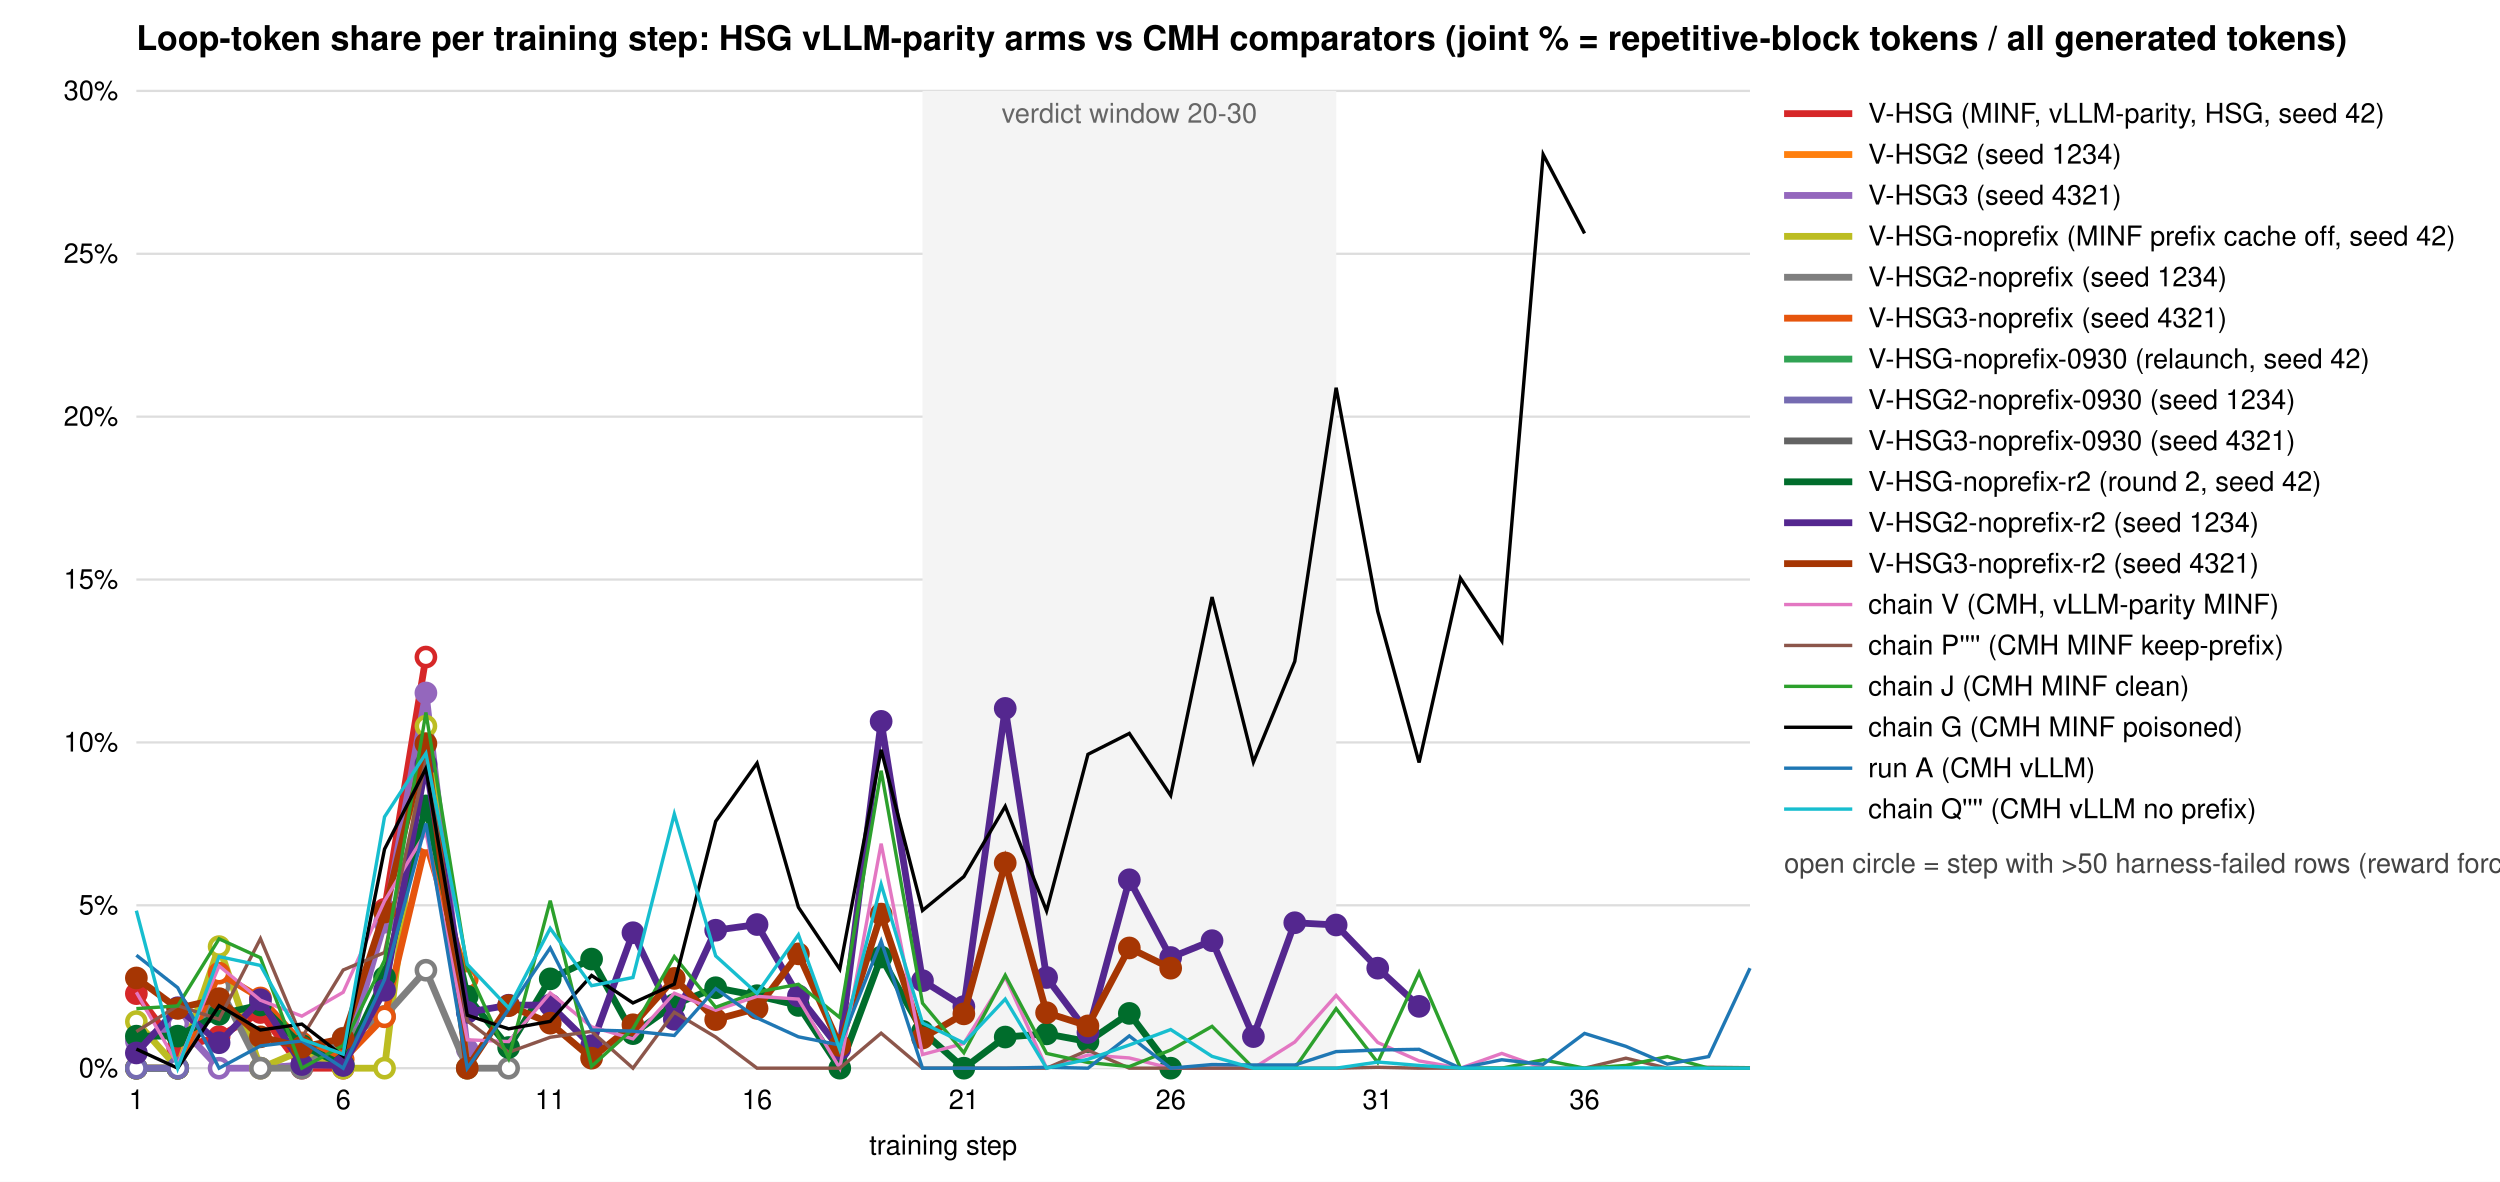
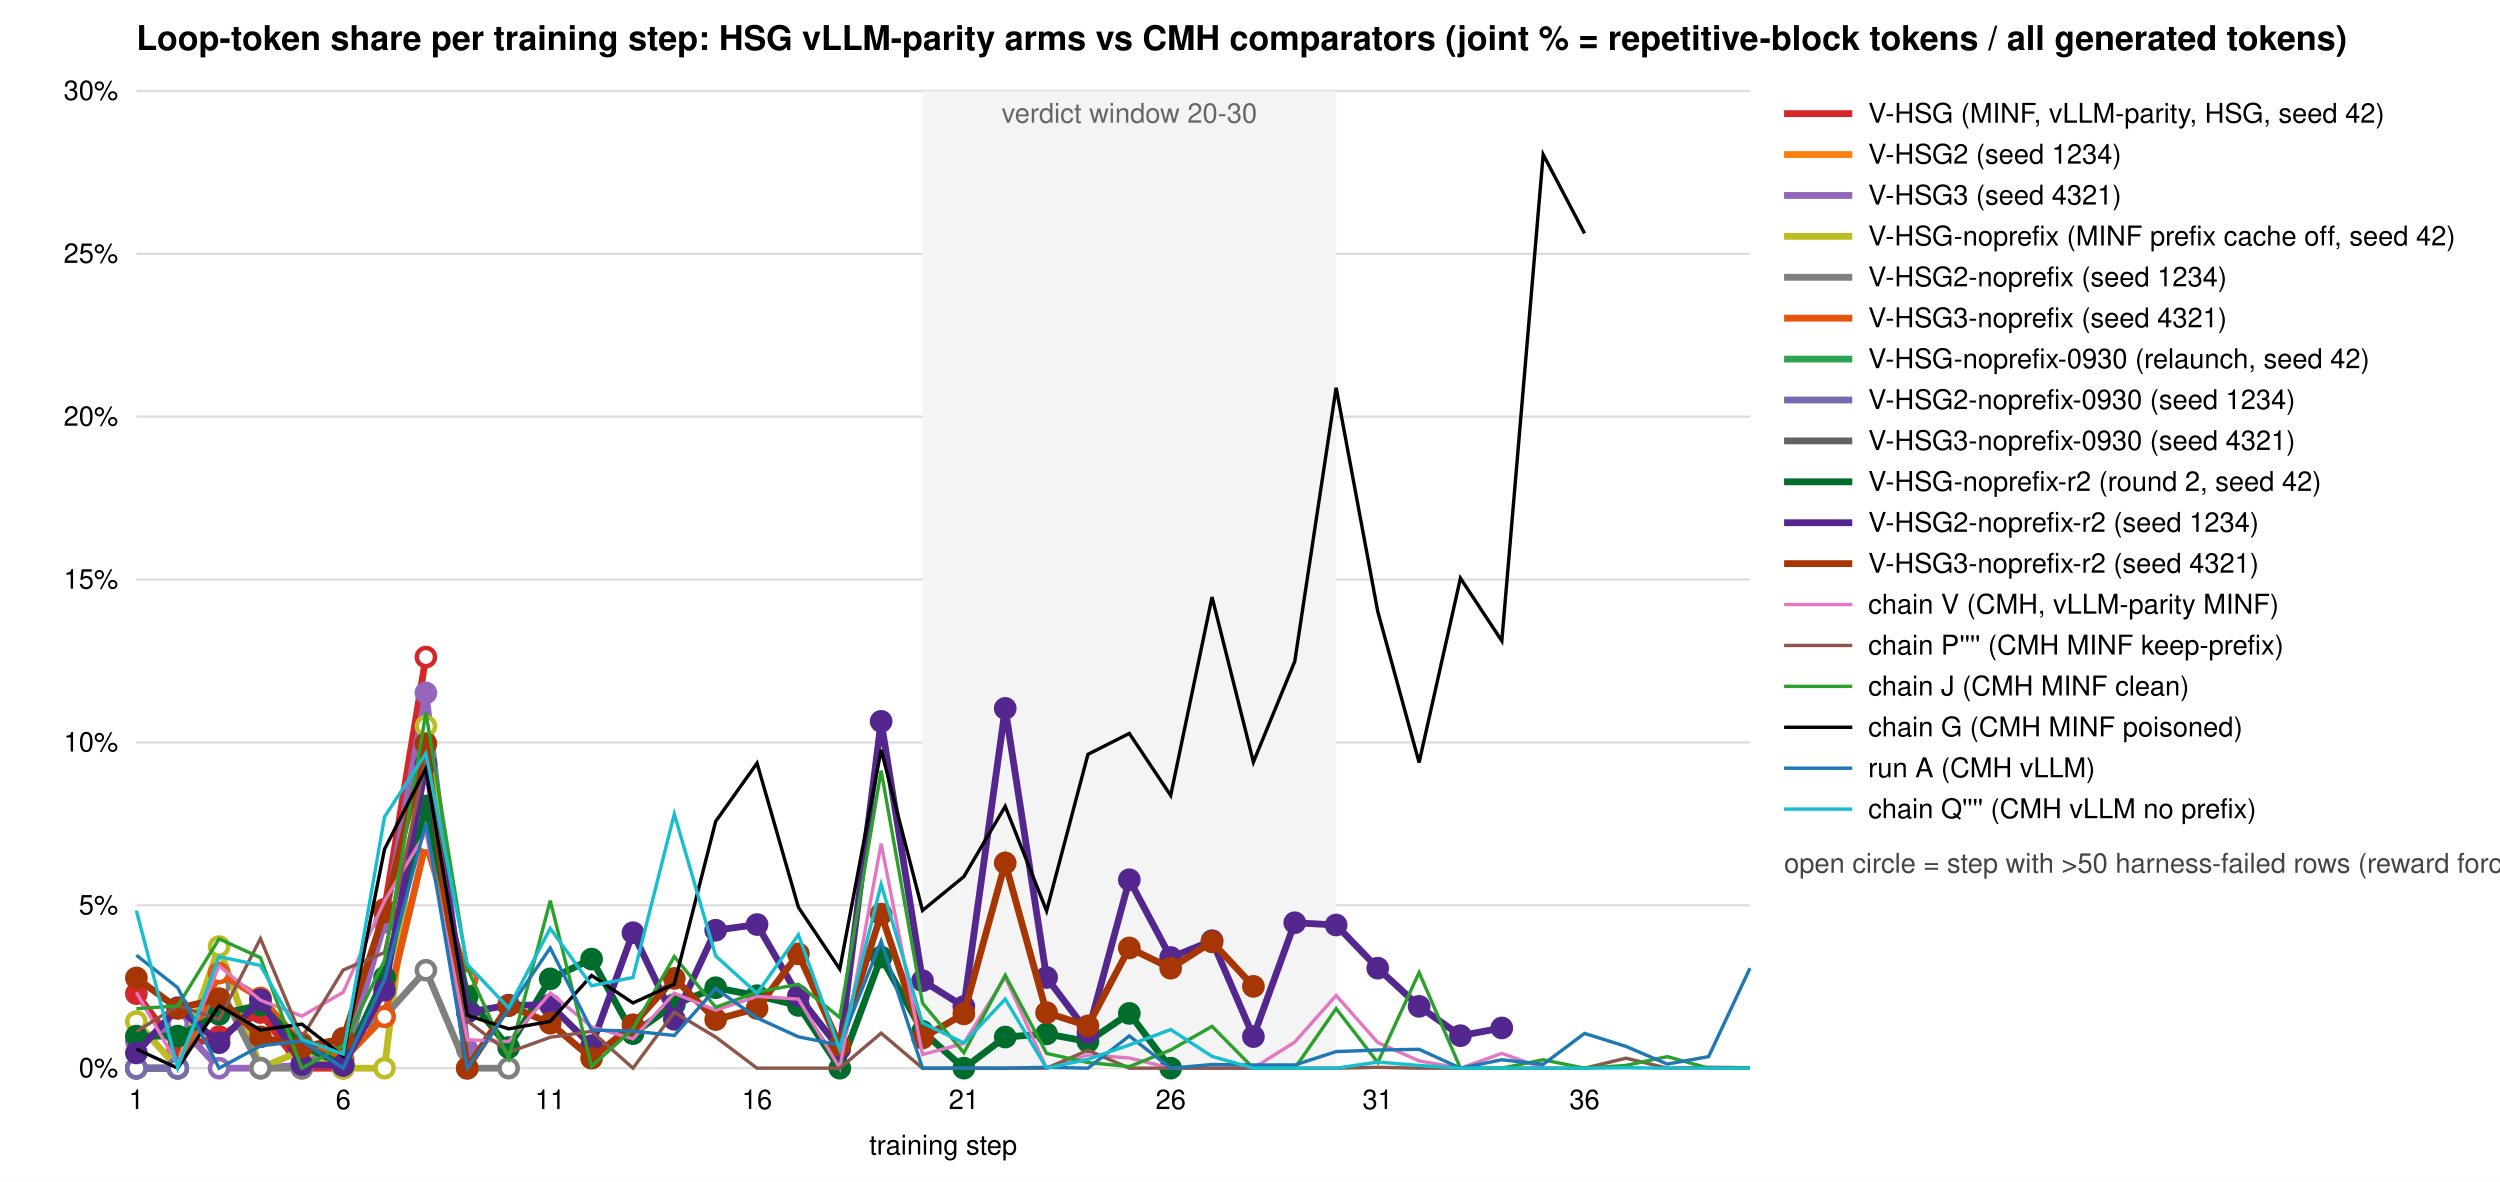
<svg xmlns="http://www.w3.org/2000/svg" width="1100" height="520" font-family="Helvetica,Arial" font-size="12">
  <rect width="1100" height="520" fill="white" />
  <text x="60" y="22" font-size="15" font-weight="bold">Loop-token share per training step: HSG vLLM-parity arms vs CMH comparators (joint % = repetitive-block tokens / all generated tokens)</text>
  <line x1="60" y1="470.0" x2="770" y2="470.0" stroke="#ddd" />
  <text x="52" y="474.0" text-anchor="end">0%</text>
  <line x1="60" y1="398.333" x2="770" y2="398.333" stroke="#ddd" />
  <text x="52" y="402.333" text-anchor="end">5%</text>
  <line x1="60" y1="326.667" x2="770" y2="326.667" stroke="#ddd" />
  <text x="52" y="330.667" text-anchor="end">10%</text>
  <line x1="60" y1="255.0" x2="770" y2="255.0" stroke="#ddd" />
  <text x="52" y="259.0" text-anchor="end">15%</text>
  <line x1="60" y1="183.333" x2="770" y2="183.333" stroke="#ddd" />
  <text x="52" y="187.333" text-anchor="end">20%</text>
  <line x1="60" y1="111.667" x2="770" y2="111.667" stroke="#ddd" />
  <text x="52" y="115.667" text-anchor="end">25%</text>
  <line x1="60" y1="40.0" x2="770" y2="40.0" stroke="#ddd" />
  <text x="52" y="44.0" text-anchor="end">30%</text>
  <text x="60.0" y="488" text-anchor="middle">1</text>
  <text x="151.026" y="488" text-anchor="middle">6</text>
  <text x="242.051" y="488" text-anchor="middle">11</text>
  <text x="333.077" y="488" text-anchor="middle">16</text>
  <text x="424.103" y="488" text-anchor="middle">21</text>
  <text x="515.128" y="488" text-anchor="middle">26</text>
  <text x="606.154" y="488" text-anchor="middle">31</text>
  <text x="697.179" y="488" text-anchor="middle">36</text>
  <text x="415.0" y="508" text-anchor="middle">training step</text>
  <rect x="405.897" y="40" width="182.051" height="430" fill="#f4f4f4" />
  <text x="496.923" y="54" text-anchor="middle" fill="#666">verdict window 20-30</text>
  <polyline fill="none" stroke="#d62728" stroke-width="3" points="60.0,437.2 78.2,461.2 96.4,456.1 114.6,445.5 132.8,470.0 151.0,470.0 169.2,400.1 187.4,289.1" />
  <circle cx="60.0" cy="437.2" r="4" fill="#d62728" stroke="#d62728" stroke-width="2" />
  <circle cx="78.2" cy="461.2" r="4" fill="#d62728" stroke="#d62728" stroke-width="2" />
  <circle cx="96.4" cy="456.1" r="4" fill="#d62728" stroke="#d62728" stroke-width="2" />
  <circle cx="114.6" cy="445.5" r="4" fill="#d62728" stroke="#d62728" stroke-width="2" />
  <circle cx="132.8" cy="470.0" r="4" fill="white" stroke="#d62728" stroke-width="2" />
  <circle cx="151.0" cy="470.0" r="4" fill="white" stroke="#d62728" stroke-width="2" />
  <circle cx="169.2" cy="400.1" r="4" fill="white" stroke="#d62728" stroke-width="2" />
  <circle cx="187.4" cy="289.1" r="4" fill="white" stroke="#d62728" stroke-width="2" />
  <line x1="785" y1="50" x2="815" y2="50" stroke="#d62728" stroke-width="3" />
  <text x="822" y="54">V-HSG (MINF, vLLM-parity, HSG, seed 42)</text>
  <polyline fill="none" stroke="#ff7f0e" stroke-width="3" points="60.0,470.0 78.2,470.0" />
  <circle cx="60.0" cy="470.0" r="4" fill="white" stroke="#ff7f0e" stroke-width="2" />
  <circle cx="78.2" cy="470.0" r="4" fill="white" stroke="#ff7f0e" stroke-width="2" />
  <line x1="785" y1="68" x2="815" y2="68" stroke="#ff7f0e" stroke-width="3" />
  <text x="822" y="72">V-HSG2 (seed 1234)</text>
  <polyline fill="none" stroke="#9467bd" stroke-width="3" points="60.0,458.1 78.2,450.5 96.4,470.0 114.6,470.0 132.8,468.6 151.0,468.5 169.2,405.8 187.4,304.9 205.6,461.8" />
  <circle cx="60.0" cy="458.1" r="4" fill="white" stroke="#9467bd" stroke-width="2" />
  <circle cx="78.2" cy="450.5" r="4" fill="white" stroke="#9467bd" stroke-width="2" />
  <circle cx="96.4" cy="470.0" r="4" fill="white" stroke="#9467bd" stroke-width="2" />
  <circle cx="114.6" cy="470.0" r="4" fill="white" stroke="#9467bd" stroke-width="2" />
  <circle cx="132.8" cy="468.6" r="4" fill="white" stroke="#9467bd" stroke-width="2" />
  <circle cx="151.0" cy="468.5" r="4" fill="white" stroke="#9467bd" stroke-width="2" />
  <circle cx="169.2" cy="405.8" r="4" fill="#9467bd" stroke="#9467bd" stroke-width="2" />
  <circle cx="187.4" cy="304.9" r="4" fill="#9467bd" stroke="#9467bd" stroke-width="2" />
  <circle cx="205.6" cy="461.8" r="4" fill="#9467bd" stroke="#9467bd" stroke-width="2" />
  <line x1="785" y1="86" x2="815" y2="86" stroke="#9467bd" stroke-width="3" />
  <text x="822" y="90">V-HSG3 (seed 4321)</text>
  <polyline fill="none" stroke="#bcbd22" stroke-width="3" points="60.0,449.5 78.2,470.0 96.4,416.5 114.6,470.0 132.8,462.2 151.0,470.0 169.2,470.0 187.4,319.5 205.6,470.0" />
  <circle cx="60.0" cy="449.5" r="4" fill="white" stroke="#bcbd22" stroke-width="2" />
  <circle cx="78.2" cy="470.0" r="4" fill="#bcbd22" stroke="#bcbd22" stroke-width="2" />
  <circle cx="96.4" cy="416.5" r="4" fill="white" stroke="#bcbd22" stroke-width="2" />
  <circle cx="114.6" cy="470.0" r="4" fill="white" stroke="#bcbd22" stroke-width="2" />
  <circle cx="132.8" cy="462.2" r="4" fill="white" stroke="#bcbd22" stroke-width="2" />
  <circle cx="151.0" cy="470.0" r="4" fill="white" stroke="#bcbd22" stroke-width="2" />
  <circle cx="169.2" cy="470.0" r="4" fill="white" stroke="#bcbd22" stroke-width="2" />
  <circle cx="187.4" cy="319.5" r="4" fill="white" stroke="#bcbd22" stroke-width="2" />
  <circle cx="205.6" cy="470.0" r="4" fill="white" stroke="#bcbd22" stroke-width="2" />
  <line x1="785" y1="104" x2="815" y2="104" stroke="#bcbd22" stroke-width="3" />
  <text x="822" y="108">V-HSG-noprefix (MINF prefix cache off, seed 42)</text>
  <polyline fill="none" stroke="#7f7f7f" stroke-width="3" points="60.0,470.0 78.2,470.0 96.4,434.0 114.6,470.0 132.8,470.0 151.0,456.8 169.2,447.2 187.4,426.9 205.6,470.0 223.8,470.0" />
  <circle cx="60.0" cy="470.0" r="4" fill="white" stroke="#7f7f7f" stroke-width="2" />
  <circle cx="78.2" cy="470.0" r="4" fill="white" stroke="#7f7f7f" stroke-width="2" />
  <circle cx="96.4" cy="434.0" r="4" fill="white" stroke="#7f7f7f" stroke-width="2" />
  <circle cx="114.6" cy="470.0" r="4" fill="white" stroke="#7f7f7f" stroke-width="2" />
  <circle cx="132.8" cy="470.0" r="4" fill="white" stroke="#7f7f7f" stroke-width="2" />
  <circle cx="151.0" cy="456.8" r="4" fill="white" stroke="#7f7f7f" stroke-width="2" />
  <circle cx="169.2" cy="447.2" r="4" fill="white" stroke="#7f7f7f" stroke-width="2" />
  <circle cx="187.4" cy="426.9" r="4" fill="white" stroke="#7f7f7f" stroke-width="2" />
  <circle cx="205.6" cy="470.0" r="4" fill="white" stroke="#7f7f7f" stroke-width="2" />
  <circle cx="223.8" cy="470.0" r="4" fill="white" stroke="#7f7f7f" stroke-width="2" />
  <line x1="785" y1="122" x2="815" y2="122" stroke="#7f7f7f" stroke-width="3" />
  <text x="822" y="126">V-HSG2-noprefix (seed 1234)</text>
  <polyline fill="none" stroke="#e6550d" stroke-width="3" points="60.0,470.0 78.2,470.0 96.4,428.2 114.6,439.1 132.8,458.9 151.0,466.2 169.2,447.4 187.4,370.7 205.6,430.8" />
  <circle cx="60.0" cy="470.0" r="4" fill="white" stroke="#e6550d" stroke-width="2" />
  <circle cx="78.2" cy="470.0" r="4" fill="white" stroke="#e6550d" stroke-width="2" />
  <circle cx="96.4" cy="428.2" r="4" fill="white" stroke="#e6550d" stroke-width="2" />
  <circle cx="114.6" cy="439.1" r="4" fill="white" stroke="#e6550d" stroke-width="2" />
  <circle cx="132.8" cy="458.9" r="4" fill="white" stroke="#e6550d" stroke-width="2" />
  <circle cx="151.0" cy="466.2" r="4" fill="#e6550d" stroke="#e6550d" stroke-width="2" />
  <circle cx="169.2" cy="447.4" r="4" fill="white" stroke="#e6550d" stroke-width="2" />
  <circle cx="187.4" cy="370.7" r="4" fill="white" stroke="#e6550d" stroke-width="2" />
  <circle cx="205.6" cy="430.8" r="4" fill="white" stroke="#e6550d" stroke-width="2" />
  <line x1="785" y1="140" x2="815" y2="140" stroke="#e6550d" stroke-width="3" />
  <text x="822" y="144">V-HSG3-noprefix (seed 4321)</text>
  <polyline fill="none" stroke="#31a354" stroke-width="3" points="60.0,470.0 78.2,470.0" />
  <circle cx="60.0" cy="470.0" r="4" fill="white" stroke="#31a354" stroke-width="2" />
  <circle cx="78.2" cy="470.0" r="4" fill="white" stroke="#31a354" stroke-width="2" />
  <line x1="785" y1="158" x2="815" y2="158" stroke="#31a354" stroke-width="3" />
  <text x="822" y="162">V-HSG-noprefix-0930 (relaunch, seed 42)</text>
  <polyline fill="none" stroke="#756bb1" stroke-width="3" points="60.0,470.0 78.2,470.0" />
  <circle cx="60.0" cy="470.0" r="4" fill="white" stroke="#756bb1" stroke-width="2" />
  <circle cx="78.2" cy="470.0" r="4" fill="white" stroke="#756bb1" stroke-width="2" />
  <line x1="785" y1="176" x2="815" y2="176" stroke="#756bb1" stroke-width="3" />
  <text x="822" y="180">V-HSG2-noprefix-0930 (seed 1234)</text>
  <line x1="785" y1="194" x2="815" y2="194" stroke="#636363" stroke-width="3" />
  <text x="822" y="198">V-HSG3-noprefix-0930 (seed 4321)</text>
  <polyline fill="none" stroke="#006d2c" stroke-width="3" points="60.0,455.9 78.2,455.9 96.4,446.3 114.6,442.2 132.8,460.0 151.0,468.6 169.2,430.0 187.4,354.6 205.6,438.4 223.8,460.9 242.1,430.7 260.3,422.0 278.5,454.8 296.7,442.0 314.9,434.6 333.1,438.1 351.3,442.4 369.5,470.0 387.7,421.1 405.9,453.8 424.1,470.0 442.3,456.3 460.5,454.9 478.7,458.3 496.9,445.9 515.1,470.0" />
  <circle cx="60.0" cy="455.9" r="4" fill="#006d2c" stroke="#006d2c" stroke-width="2" />
  <circle cx="78.2" cy="455.9" r="4" fill="#006d2c" stroke="#006d2c" stroke-width="2" />
  <circle cx="96.4" cy="446.3" r="4" fill="#006d2c" stroke="#006d2c" stroke-width="2" />
  <circle cx="114.6" cy="442.2" r="4" fill="#006d2c" stroke="#006d2c" stroke-width="2" />
  <circle cx="132.8" cy="460.0" r="4" fill="#006d2c" stroke="#006d2c" stroke-width="2" />
  <circle cx="151.0" cy="468.6" r="4" fill="#006d2c" stroke="#006d2c" stroke-width="2" />
  <circle cx="169.2" cy="430.0" r="4" fill="#006d2c" stroke="#006d2c" stroke-width="2" />
  <circle cx="187.4" cy="354.6" r="4" fill="#006d2c" stroke="#006d2c" stroke-width="2" />
  <circle cx="205.6" cy="438.4" r="4" fill="#006d2c" stroke="#006d2c" stroke-width="2" />
  <circle cx="223.8" cy="460.9" r="4" fill="#006d2c" stroke="#006d2c" stroke-width="2" />
  <circle cx="242.1" cy="430.7" r="4" fill="#006d2c" stroke="#006d2c" stroke-width="2" />
  <circle cx="260.3" cy="422.0" r="4" fill="#006d2c" stroke="#006d2c" stroke-width="2" />
  <circle cx="278.5" cy="454.8" r="4" fill="#006d2c" stroke="#006d2c" stroke-width="2" />
  <circle cx="296.7" cy="442.0" r="4" fill="#006d2c" stroke="#006d2c" stroke-width="2" />
  <circle cx="314.9" cy="434.6" r="4" fill="#006d2c" stroke="#006d2c" stroke-width="2" />
  <circle cx="333.1" cy="438.1" r="4" fill="#006d2c" stroke="#006d2c" stroke-width="2" />
  <circle cx="351.3" cy="442.4" r="4" fill="#006d2c" stroke="#006d2c" stroke-width="2" />
  <circle cx="369.5" cy="470.0" r="4" fill="#006d2c" stroke="#006d2c" stroke-width="2" />
  <circle cx="387.7" cy="421.1" r="4" fill="#006d2c" stroke="#006d2c" stroke-width="2" />
  <circle cx="405.9" cy="453.8" r="4" fill="#006d2c" stroke="#006d2c" stroke-width="2" />
  <circle cx="424.1" cy="470.0" r="4" fill="#006d2c" stroke="#006d2c" stroke-width="2" />
  <circle cx="442.3" cy="456.3" r="4" fill="#006d2c" stroke="#006d2c" stroke-width="2" />
  <circle cx="460.5" cy="454.9" r="4" fill="#006d2c" stroke="#006d2c" stroke-width="2" />
  <circle cx="478.7" cy="458.3" r="4" fill="#006d2c" stroke="#006d2c" stroke-width="2" />
  <circle cx="496.9" cy="445.9" r="4" fill="#006d2c" stroke="#006d2c" stroke-width="2" />
  <circle cx="515.1" cy="470.0" r="4" fill="#006d2c" stroke="#006d2c" stroke-width="2" />
  <line x1="785" y1="212" x2="815" y2="212" stroke="#006d2c" stroke-width="3" />
  <text x="822" y="216">V-HSG-noprefix-r2 (round 2, seed 42)</text>
-   <polyline fill="none" stroke="#54278f" stroke-width="3" points="60.0,463.3 78.2,443.4 96.4,458.8 114.6,439.9 132.8,468.4 151.0,468.8 169.2,435.7 187.4,336.2 205.6,445.4 223.8,442.3 242.1,442.2 260.3,460.1 278.5,410.4 296.7,448.5 314.9,409.3 333.1,406.8 351.3,438.2 369.5,461.5 387.7,317.4 405.9,431.5 424.1,442.9 442.3,311.7 460.5,430.1 478.7,454.3 496.9,387.1 515.1,421.3 533.3,413.9 551.5,456.1 569.7,406.0 587.9,407.0 606.2,426.0 624.4,442.8" />
+   <polyline fill="none" stroke="#54278f" stroke-width="3" points="60.0,463.3 78.2,443.4 96.4,458.8 114.6,439.9 132.8,468.4 151.0,468.8 169.2,435.7 187.4,336.2 205.6,445.4 223.8,442.3 242.1,442.2 260.3,460.1 278.5,410.4 296.7,448.5 314.9,409.3 333.1,406.8 351.3,438.2 369.5,461.5 387.7,317.4 405.9,431.5 424.1,442.9 442.3,311.7 460.5,430.1 478.7,454.3 496.9,387.1 515.1,421.3 533.3,413.9 551.5,456.1 569.7,406.0 587.9,407.0 606.2,426.0 624.4,442.8 642.6,455.7 660.8,452.3" />
  <circle cx="60.0" cy="463.3" r="4" fill="#54278f" stroke="#54278f" stroke-width="2" />
  <circle cx="78.2" cy="443.4" r="4" fill="#54278f" stroke="#54278f" stroke-width="2" />
  <circle cx="96.4" cy="458.8" r="4" fill="#54278f" stroke="#54278f" stroke-width="2" />
  <circle cx="114.6" cy="439.9" r="4" fill="#54278f" stroke="#54278f" stroke-width="2" />
  <circle cx="132.8" cy="468.4" r="4" fill="#54278f" stroke="#54278f" stroke-width="2" />
  <circle cx="151.0" cy="468.8" r="4" fill="#54278f" stroke="#54278f" stroke-width="2" />
  <circle cx="169.2" cy="435.7" r="4" fill="#54278f" stroke="#54278f" stroke-width="2" />
  <circle cx="187.4" cy="336.2" r="4" fill="#54278f" stroke="#54278f" stroke-width="2" />
  <circle cx="205.6" cy="445.4" r="4" fill="#54278f" stroke="#54278f" stroke-width="2" />
  <circle cx="223.8" cy="442.3" r="4" fill="#54278f" stroke="#54278f" stroke-width="2" />
  <circle cx="242.1" cy="442.2" r="4" fill="#54278f" stroke="#54278f" stroke-width="2" />
  <circle cx="260.3" cy="460.1" r="4" fill="#54278f" stroke="#54278f" stroke-width="2" />
  <circle cx="278.5" cy="410.4" r="4" fill="#54278f" stroke="#54278f" stroke-width="2" />
  <circle cx="296.7" cy="448.5" r="4" fill="#54278f" stroke="#54278f" stroke-width="2" />
  <circle cx="314.9" cy="409.3" r="4" fill="#54278f" stroke="#54278f" stroke-width="2" />
  <circle cx="333.1" cy="406.8" r="4" fill="#54278f" stroke="#54278f" stroke-width="2" />
  <circle cx="351.3" cy="438.2" r="4" fill="#54278f" stroke="#54278f" stroke-width="2" />
  <circle cx="369.5" cy="461.5" r="4" fill="#54278f" stroke="#54278f" stroke-width="2" />
  <circle cx="387.7" cy="317.4" r="4" fill="#54278f" stroke="#54278f" stroke-width="2" />
  <circle cx="405.9" cy="431.5" r="4" fill="#54278f" stroke="#54278f" stroke-width="2" />
  <circle cx="424.1" cy="442.9" r="4" fill="#54278f" stroke="#54278f" stroke-width="2" />
  <circle cx="442.3" cy="311.7" r="4" fill="#54278f" stroke="#54278f" stroke-width="2" />
  <circle cx="460.5" cy="430.1" r="4" fill="#54278f" stroke="#54278f" stroke-width="2" />
  <circle cx="478.7" cy="454.3" r="4" fill="#54278f" stroke="#54278f" stroke-width="2" />
  <circle cx="496.9" cy="387.1" r="4" fill="#54278f" stroke="#54278f" stroke-width="2" />
  <circle cx="515.1" cy="421.3" r="4" fill="#54278f" stroke="#54278f" stroke-width="2" />
  <circle cx="533.3" cy="413.9" r="4" fill="#54278f" stroke="#54278f" stroke-width="2" />
  <circle cx="551.5" cy="456.1" r="4" fill="#54278f" stroke="#54278f" stroke-width="2" />
  <circle cx="569.7" cy="406.0" r="4" fill="#54278f" stroke="#54278f" stroke-width="2" />
  <circle cx="587.9" cy="407.0" r="4" fill="#54278f" stroke="#54278f" stroke-width="2" />
  <circle cx="606.2" cy="426.0" r="4" fill="#54278f" stroke="#54278f" stroke-width="2" />
  <circle cx="624.4" cy="442.8" r="4" fill="#54278f" stroke="#54278f" stroke-width="2" />
+   <circle cx="642.6" cy="455.7" r="4" fill="#54278f" stroke="#54278f" stroke-width="2" />
+   <circle cx="660.8" cy="452.3" r="4" fill="#54278f" stroke="#54278f" stroke-width="2" />
  <line x1="785" y1="230" x2="815" y2="230" stroke="#54278f" stroke-width="3" />
  <text x="822" y="234">V-HSG2-noprefix-r2 (seed 1234)</text>
-   <polyline fill="none" stroke="#a63603" stroke-width="3" points="60.0,430.3 78.2,443.7 96.4,439.4 114.6,456.2 132.8,460.7 151.0,457.0 169.2,401.3 187.4,327.2 205.6,470.0 223.8,442.5 242.1,450.2 260.3,465.6 278.5,450.9 296.7,430.5 314.9,448.6 333.1,443.7 351.3,419.7 369.5,460.0 387.7,402.2 405.9,456.7 424.1,446.1 442.3,379.7 460.5,445.6 478.7,451.4 496.9,417.1 515.1,426.0" />
+   <polyline fill="none" stroke="#a63603" stroke-width="3" points="60.0,430.3 78.2,443.7 96.4,439.4 114.6,456.2 132.8,460.7 151.0,457.0 169.2,401.3 187.4,327.2 205.6,470.0 223.8,442.5 242.1,450.2 260.3,465.6 278.5,450.9 296.7,430.5 314.9,448.6 333.1,443.7 351.3,419.7 369.5,460.0 387.7,402.2 405.9,456.7 424.1,446.1 442.3,379.7 460.5,445.6 478.7,451.4 496.9,417.1 515.1,426.0 533.3,414.4 551.5,434.0" />
  <circle cx="60.0" cy="430.3" r="4" fill="#a63603" stroke="#a63603" stroke-width="2" />
  <circle cx="78.2" cy="443.7" r="4" fill="#a63603" stroke="#a63603" stroke-width="2" />
  <circle cx="96.4" cy="439.4" r="4" fill="#a63603" stroke="#a63603" stroke-width="2" />
  <circle cx="114.6" cy="456.2" r="4" fill="#a63603" stroke="#a63603" stroke-width="2" />
  <circle cx="132.8" cy="460.7" r="4" fill="#a63603" stroke="#a63603" stroke-width="2" />
  <circle cx="151.0" cy="457.0" r="4" fill="#a63603" stroke="#a63603" stroke-width="2" />
  <circle cx="169.2" cy="401.3" r="4" fill="#a63603" stroke="#a63603" stroke-width="2" />
  <circle cx="187.4" cy="327.2" r="4" fill="#a63603" stroke="#a63603" stroke-width="2" />
  <circle cx="205.6" cy="470.0" r="4" fill="#a63603" stroke="#a63603" stroke-width="2" />
  <circle cx="223.8" cy="442.5" r="4" fill="#a63603" stroke="#a63603" stroke-width="2" />
  <circle cx="242.1" cy="450.2" r="4" fill="#a63603" stroke="#a63603" stroke-width="2" />
  <circle cx="260.3" cy="465.6" r="4" fill="#a63603" stroke="#a63603" stroke-width="2" />
  <circle cx="278.5" cy="450.9" r="4" fill="#a63603" stroke="#a63603" stroke-width="2" />
  <circle cx="296.7" cy="430.5" r="4" fill="#a63603" stroke="#a63603" stroke-width="2" />
  <circle cx="314.9" cy="448.6" r="4" fill="#a63603" stroke="#a63603" stroke-width="2" />
  <circle cx="333.1" cy="443.7" r="4" fill="#a63603" stroke="#a63603" stroke-width="2" />
  <circle cx="351.3" cy="419.7" r="4" fill="#a63603" stroke="#a63603" stroke-width="2" />
  <circle cx="369.5" cy="460.0" r="4" fill="#a63603" stroke="#a63603" stroke-width="2" />
  <circle cx="387.7" cy="402.2" r="4" fill="#a63603" stroke="#a63603" stroke-width="2" />
  <circle cx="405.9" cy="456.7" r="4" fill="#a63603" stroke="#a63603" stroke-width="2" />
  <circle cx="424.1" cy="446.1" r="4" fill="#a63603" stroke="#a63603" stroke-width="2" />
  <circle cx="442.3" cy="379.7" r="4" fill="#a63603" stroke="#a63603" stroke-width="2" />
  <circle cx="460.5" cy="445.6" r="4" fill="#a63603" stroke="#a63603" stroke-width="2" />
  <circle cx="478.7" cy="451.4" r="4" fill="#a63603" stroke="#a63603" stroke-width="2" />
  <circle cx="496.9" cy="417.1" r="4" fill="#a63603" stroke="#a63603" stroke-width="2" />
  <circle cx="515.1" cy="426.0" r="4" fill="#a63603" stroke="#a63603" stroke-width="2" />
+   <circle cx="533.3" cy="414.4" r="4" fill="#a63603" stroke="#a63603" stroke-width="2" />
+   <circle cx="551.5" cy="434.0" r="4" fill="#a63603" stroke="#a63603" stroke-width="2" />
  <line x1="785" y1="248" x2="815" y2="248" stroke="#a63603" stroke-width="3" />
  <text x="822" y="252">V-HSG3-noprefix-r2 (seed 4321)</text>
  <polyline fill="none" stroke="#e377c2" stroke-width="1.5" points="60.0,436.6 78.2,468.4 96.4,425.0 114.6,440.1 132.8,447.1 151.0,436.6 169.2,396.4 187.4,366.2 205.6,457.5 223.8,458.3 242.1,436.9 260.3,451.8 278.5,457.1 296.7,437.0 314.9,444.5 333.1,438.4 351.3,439.6 369.5,470.0 387.7,371.2 405.9,464.0 424.1,459.1 442.3,429.9 460.5,470.0 478.7,464.2 496.9,465.5 515.1,470.0 533.3,470.0 551.5,470.0 569.7,458.5 587.9,438.0 606.2,458.7 624.4,466.8 642.6,470.0 660.8,463.5 679.0,470.0" />
  <line x1="785" y1="266" x2="815" y2="266" stroke="#e377c2" stroke-width="1.5" />
  <text x="822" y="270">chain V (CMH, vLLM-parity MINF)</text>
  <polyline fill="none" stroke="#8c564b" stroke-width="1.5" points="60.0,453.9 78.2,442.5 96.4,448.5 114.6,413.0 132.8,456.6 151.0,426.8 169.2,419.1 187.4,334.3 205.6,449.2 223.8,463.0 242.1,456.4 260.3,453.8 278.5,470.0 296.7,445.4 314.9,456.3 333.1,470.0 351.3,470.0 369.5,470.0 387.7,454.6 405.9,470.0 424.1,470.0 442.3,470.0 460.5,470.0 478.7,462.1 496.9,470.0 515.1,470.0 533.3,470.0 551.5,470.0 569.7,470.0 587.9,470.0 606.2,469.6 624.4,470.0 642.6,470.0 660.8,470.0 679.0,470.0 697.2,470.0 715.4,465.6 733.6,470.0 751.8,469.6 770.0,469.8" />
  <line x1="785" y1="284" x2="815" y2="284" stroke="#8c564b" stroke-width="1.5" />
  <text x="822" y="288">chain P'''' (CMH MINF keep-prefix)</text>
  <polyline fill="none" stroke="#2ca02c" stroke-width="1.5" points="60.0,443.8 78.2,442.6 96.4,413.1 114.6,421.4 132.8,470.0 151.0,460.0 169.2,422.5 187.4,313.5 205.6,426.0 223.8,465.7 242.1,396.3 260.3,469.2 278.5,452.7 296.7,420.9 314.9,443.2 333.1,436.5 351.3,433.1 369.5,447.7 387.7,339.1 405.9,441.4 424.1,463.2 442.3,429.1 460.5,463.5 478.7,467.5 496.9,469.3 515.1,462.0 533.3,451.6 551.5,470.0 569.7,470.0 587.9,443.8 606.2,467.5 624.4,427.9 642.6,470.0 660.8,470.0 679.0,466.3 697.2,470.0 715.4,468.8 733.6,464.9 751.8,470.0 770.0,470.0" />
  <line x1="785" y1="302" x2="815" y2="302" stroke="#2ca02c" stroke-width="1.5" />
  <text x="822" y="306">chain J (CMH MINF clean)</text>
  <polyline fill="none" stroke="#000000" stroke-width="1.5" points="60.0,461.6 78.2,470.0 96.4,442.5 114.6,453.2 132.8,450.6 151.0,464.7 169.2,373.6 187.4,338.1 205.6,446.7 223.8,452.7 242.1,449.4 260.3,429.2 278.5,441.3 296.7,433.0 314.9,361.4 333.1,335.8 351.3,399.2 369.5,426.4 387.7,329.9 405.9,400.6 424.1,385.7 442.3,354.8 460.5,400.8 478.7,331.9 496.9,322.7 515.1,350.0 533.3,262.7 551.5,335.3 569.7,291.0 587.9,170.6 606.2,269.0 624.4,335.5 642.6,254.4 660.8,282.0 679.0,68.0 697.2,102.7" />
  <line x1="785" y1="320" x2="815" y2="320" stroke="#000000" stroke-width="1.5" />
  <text x="822" y="324">chain G (CMH MINF poisoned)</text>
  <polyline fill="none" stroke="#1f77b4" stroke-width="1.5" points="60.0,420.3 78.2,434.6 96.4,470.0 114.6,460.2 132.8,458.0 151.0,470.0 169.2,431.0 187.4,362.3 205.6,470.0 223.8,444.1 242.1,417.1 260.3,453.2 278.5,453.7 296.7,455.6 314.9,435.0 333.1,447.9 351.3,456.2 369.5,459.8 387.7,414.1 405.9,470.0 424.1,470.0 442.3,470.0 460.5,469.6 478.7,470.0 496.9,455.8 515.1,470.0 533.3,468.4 551.5,468.6 569.7,468.6 587.9,462.7 606.2,462.0 624.4,461.7 642.6,470.0 660.8,466.3 679.0,468.3 697.2,454.7 715.4,460.4 733.6,468.2 751.8,464.9 770.0,426.0" />
  <line x1="785" y1="338" x2="815" y2="338" stroke="#1f77b4" stroke-width="1.5" />
  <text x="822" y="342">run A (CMH vLLM)</text>
  <polyline fill="none" stroke="#17becf" stroke-width="1.5" points="60.0,400.7 78.2,470.0 96.4,420.9 114.6,424.8 132.8,457.3 151.0,463.8 169.2,359.4 187.4,331.5 205.6,424.3 223.8,443.5 242.1,408.5 260.3,433.7 278.5,430.1 296.7,358.2 314.9,420.6 333.1,437.1 351.3,411.3 369.5,461.8 387.7,389.1 405.9,450.1 424.1,458.9 442.3,439.6 460.5,470.0 478.7,466.1 496.9,459.8 515.1,453.0 533.3,464.8 551.5,470.0 569.7,470.0 587.9,470.0 606.2,467.3 624.4,468.8 642.6,470.0 660.8,470.0 679.0,470.0 697.2,470.0 715.4,469.8 733.6,470.0 751.8,470.0 770.0,470.0" />
  <line x1="785" y1="356" x2="815" y2="356" stroke="#17becf" stroke-width="1.5" />
  <text x="822" y="360">chain Q'''' (CMH vLLM no prefix)</text>
  <text x="785" y="384" fill="#444">open circle = step with &gt;50 harness-failed rows (reward forced 0)</text>
</svg>
